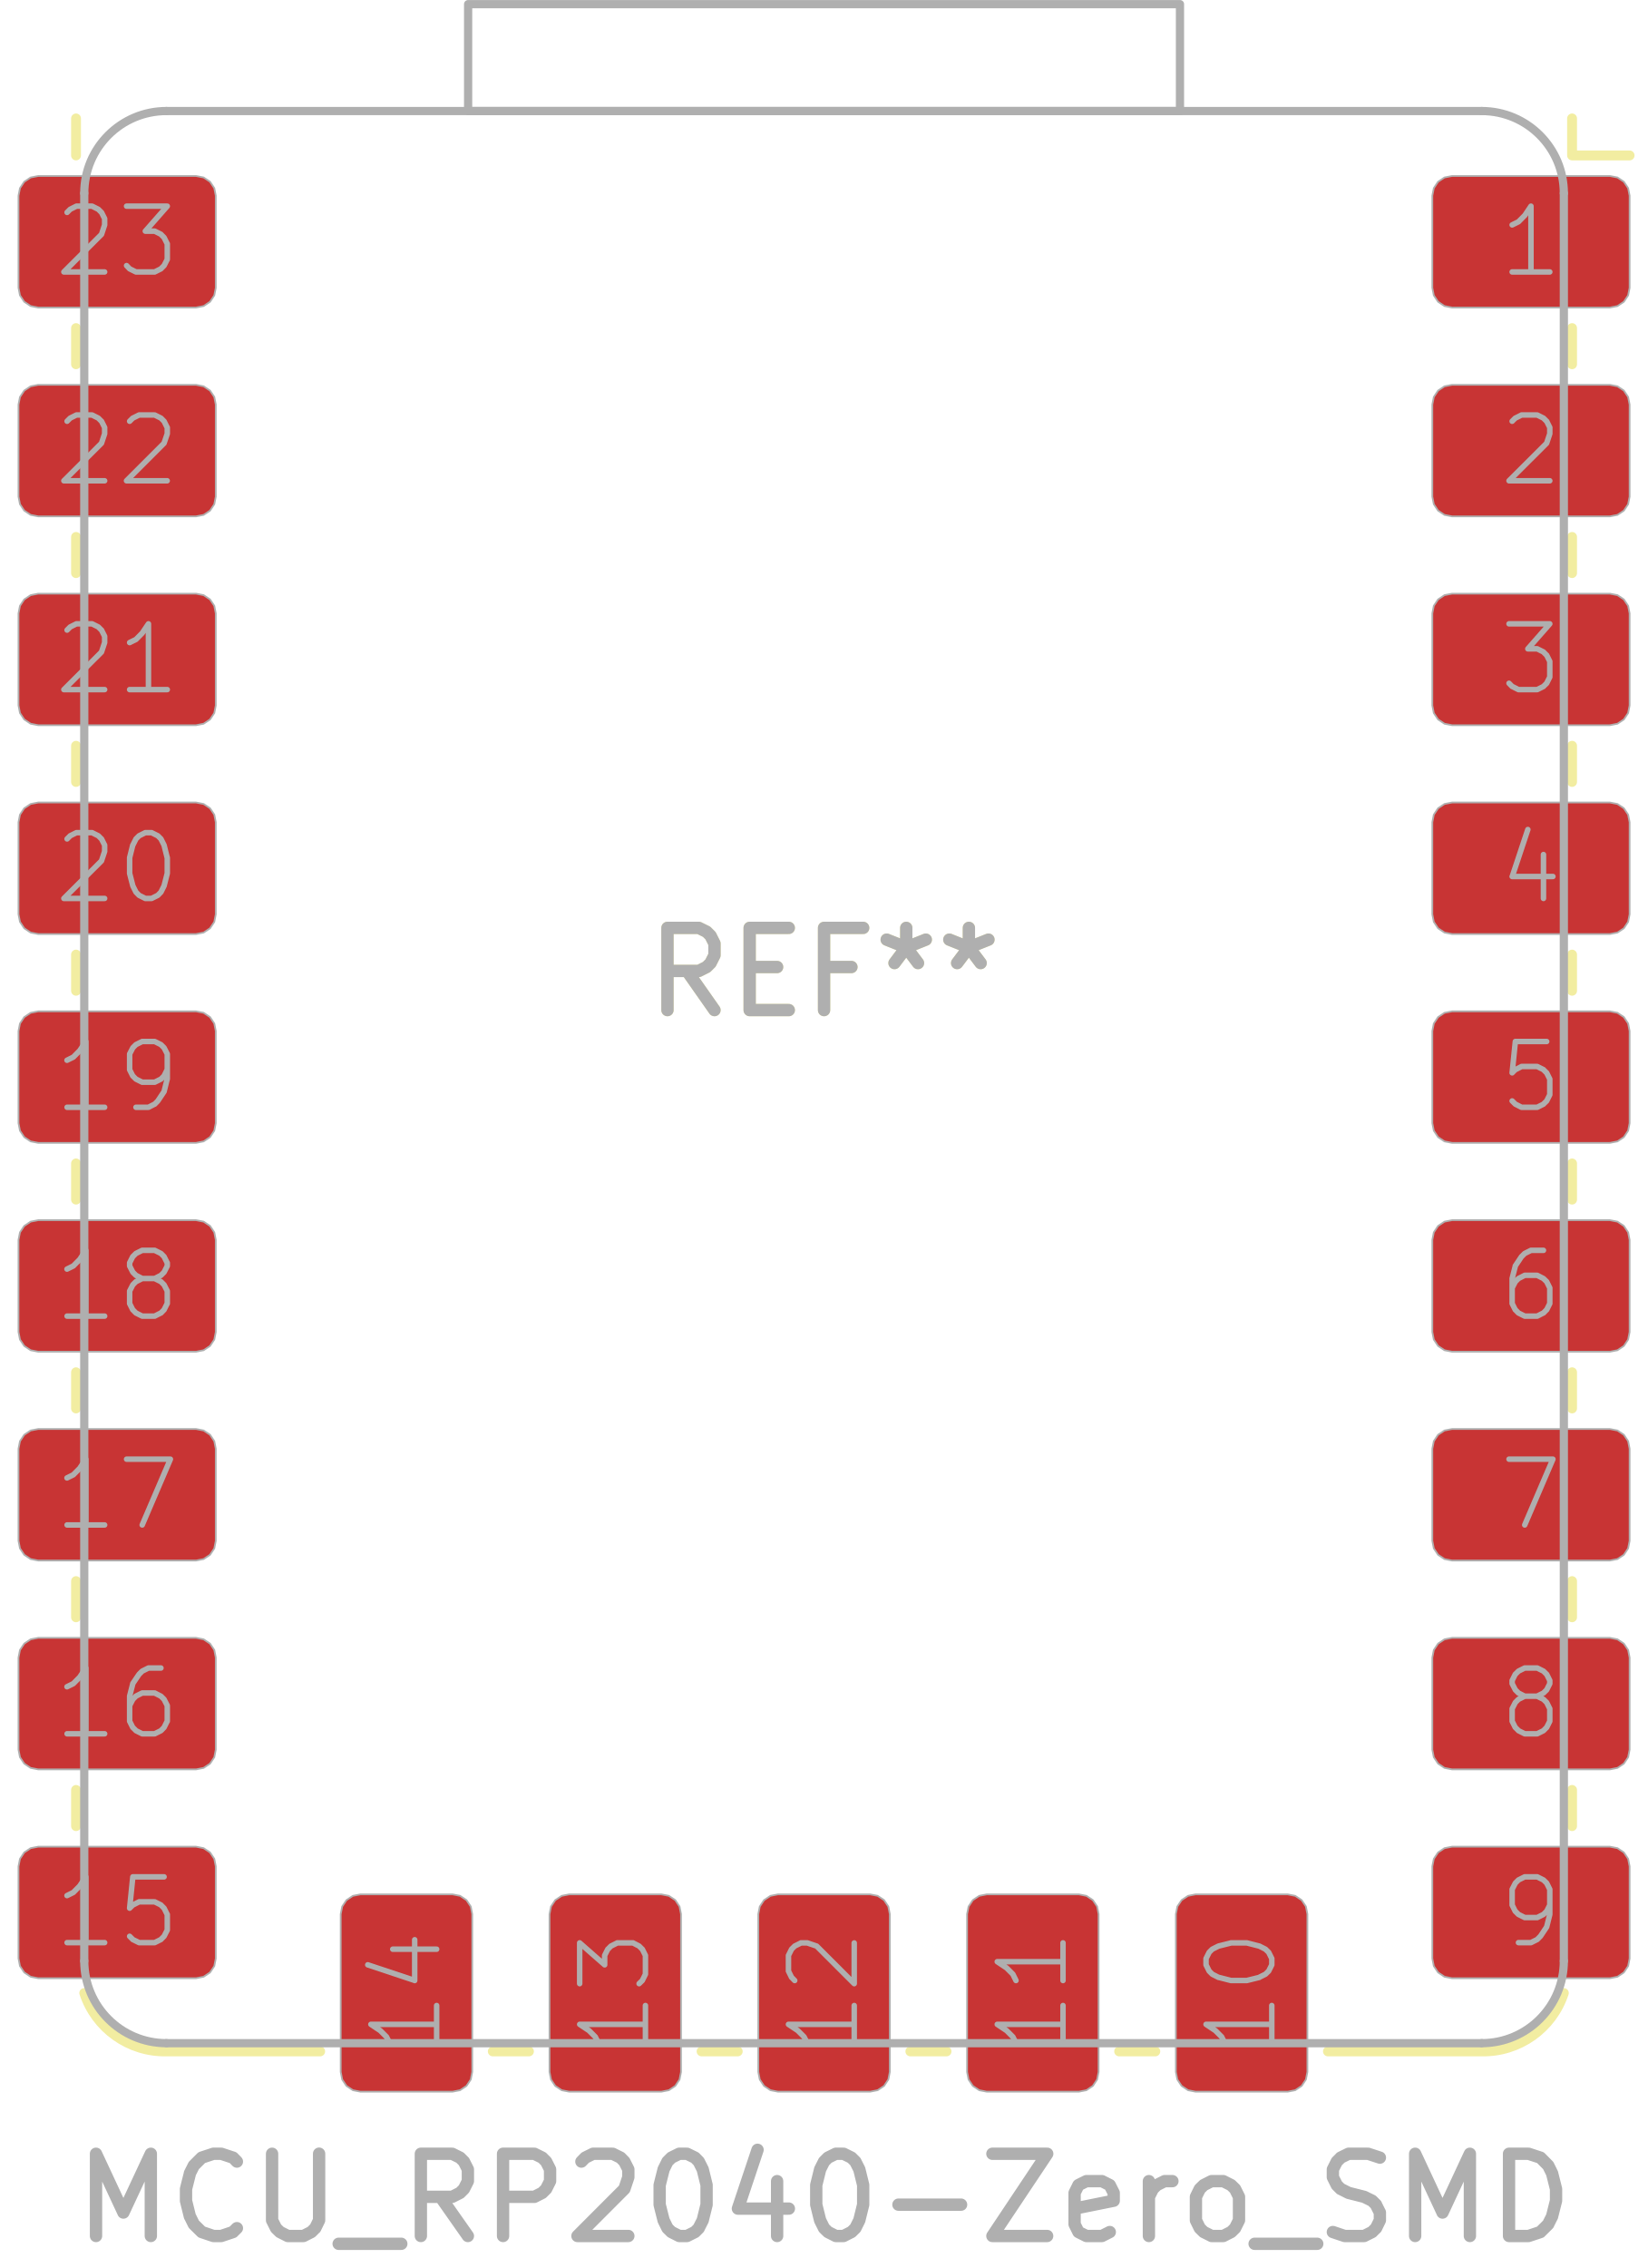
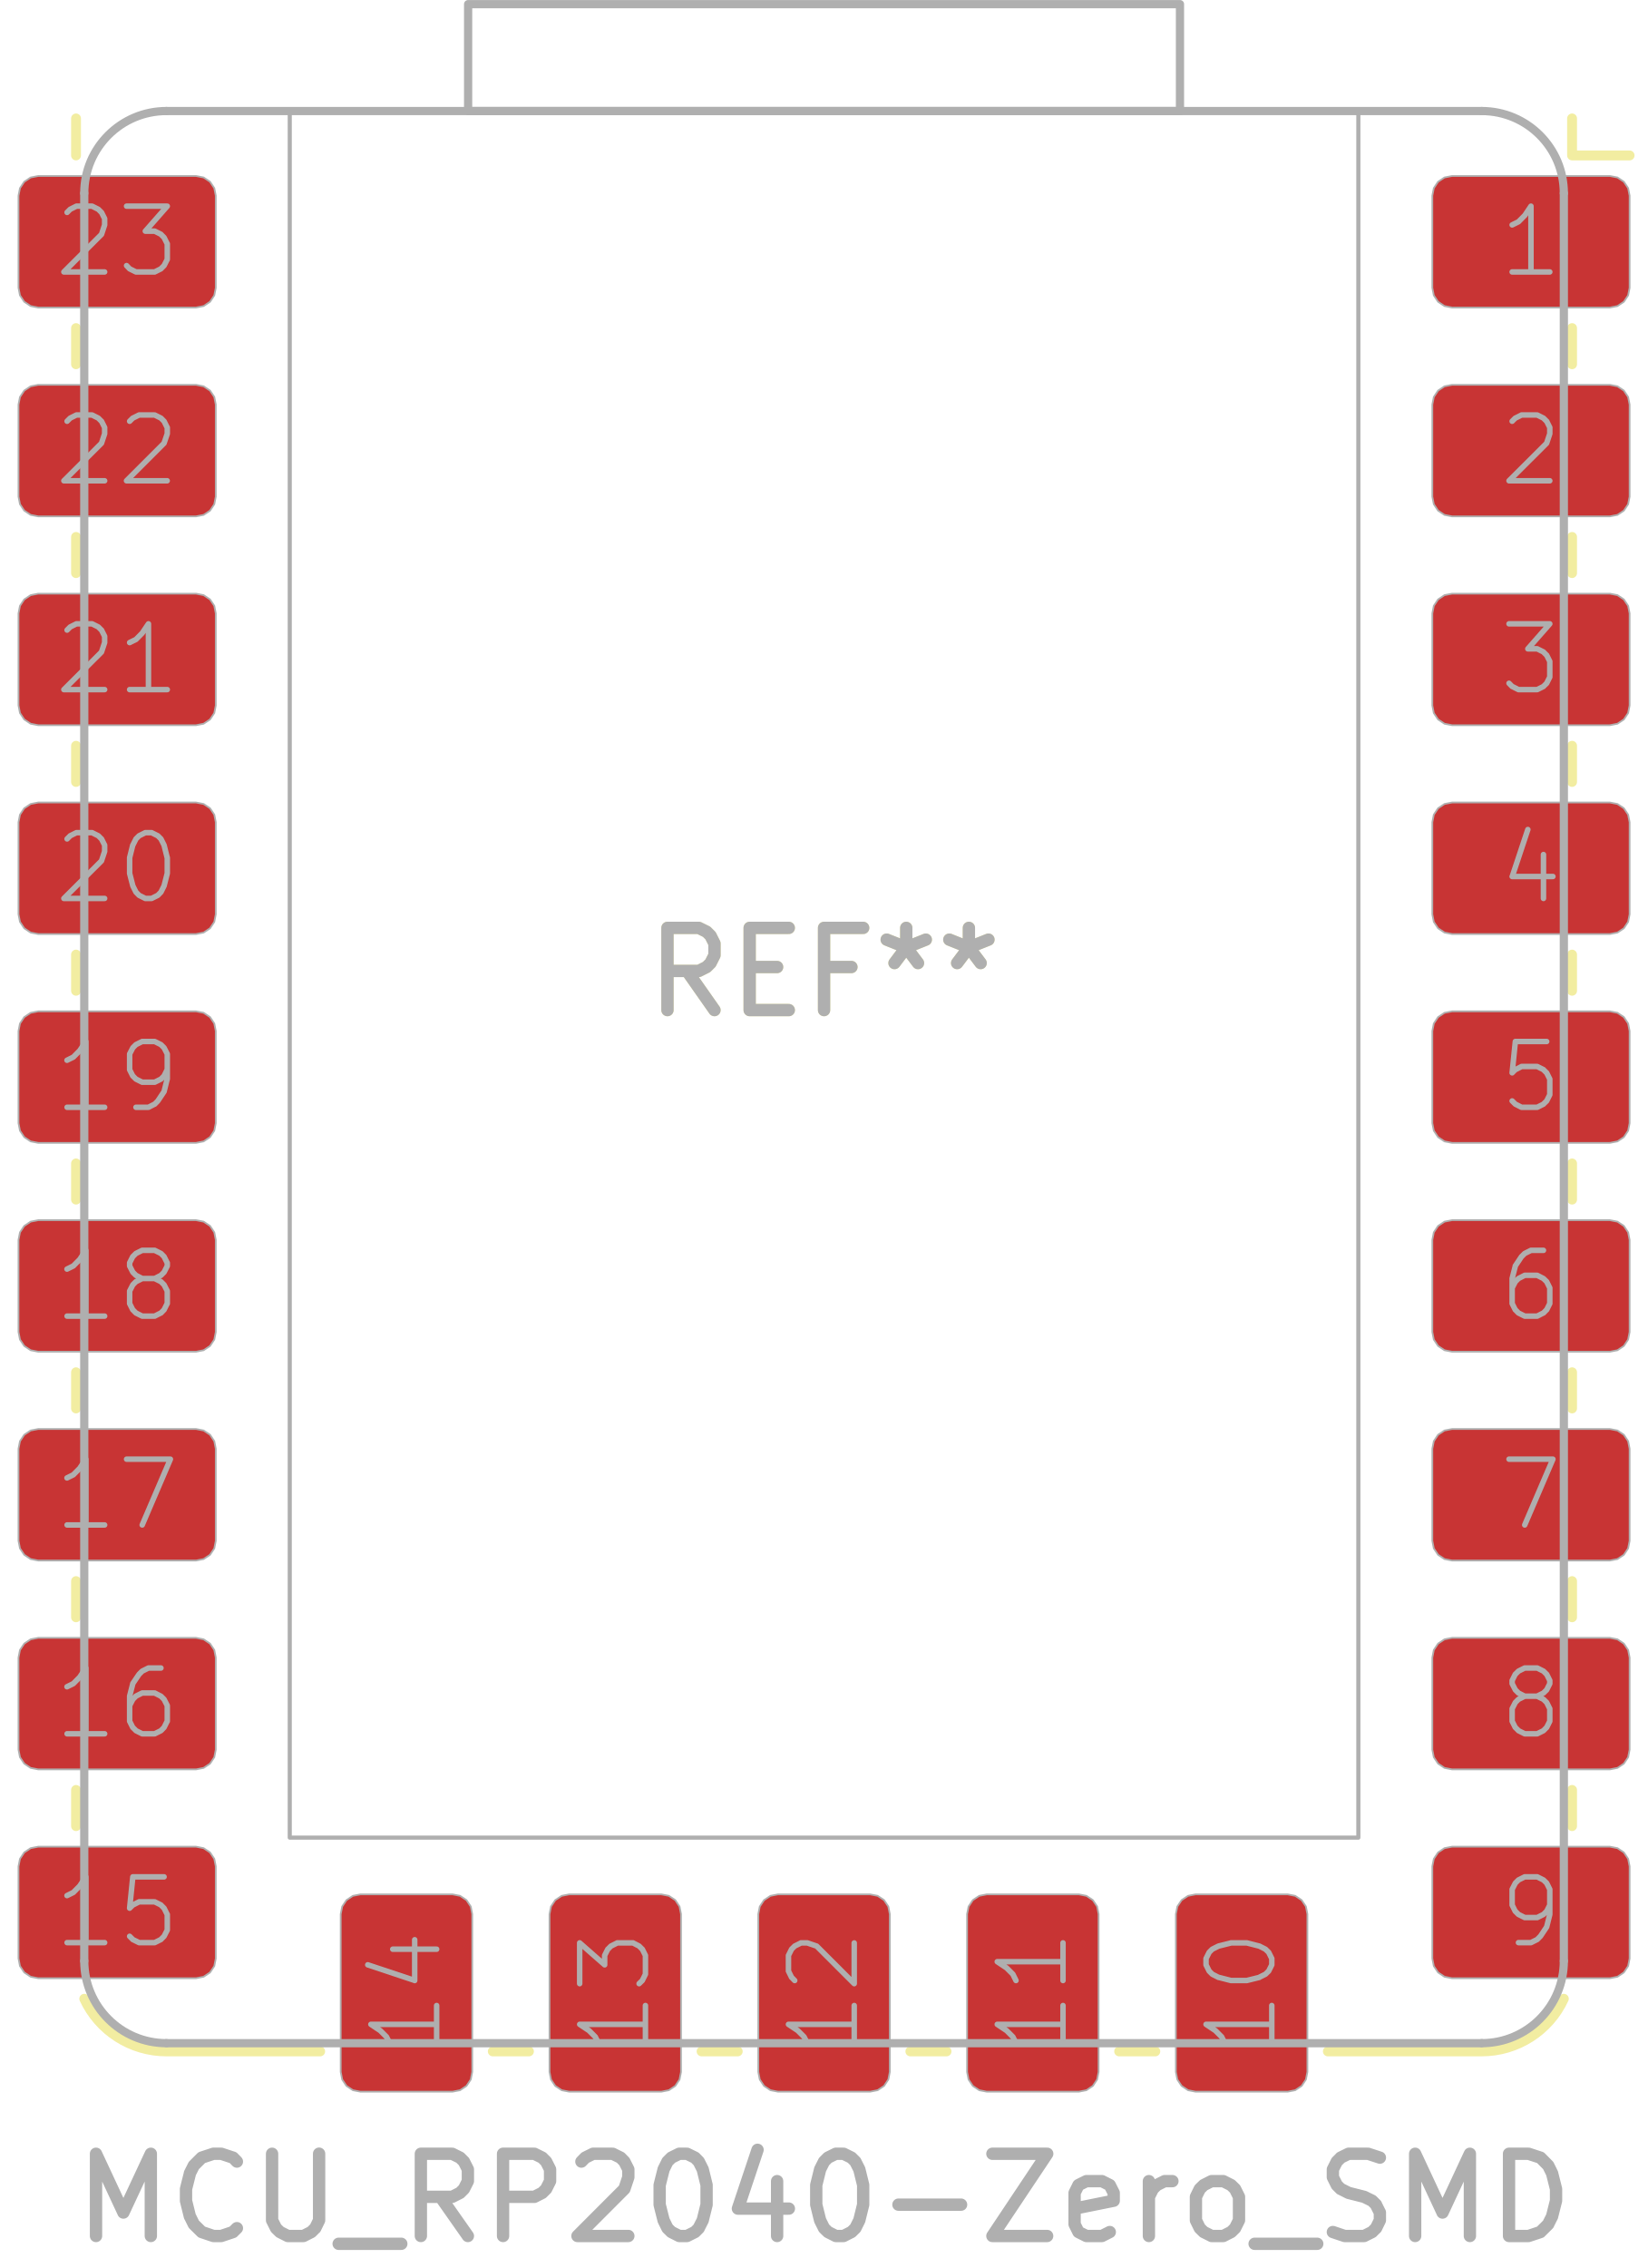
<svg xmlns="http://www.w3.org/2000/svg" width="75.744" height="104.256" viewBox="0 0 20.041 27.584">
  <g class="stroked-text" style="fill:none;stroke:#f2eda1;stroke-width:.15;stroke-opacity:1;stroke-linecap:round;stroke-linejoin:round">
    <path d="m8.692 12.285-.334-.476M8.12 12.285v-1M8.12 11.285h.381M8.501 11.285l.095.047M8.596 11.332l.048.048M8.644 11.38l.048.095M8.692 11.475v.143M8.692 11.618l-.048.095M8.644 11.713l-.048.048M8.596 11.761l-.095.048M8.501 11.809h-.38M9.12 11.761h.334M9.596 12.285H9.12M9.12 12.285v-1M9.12 11.285h.476M10.358 11.761h-.333M10.025 12.285v-1M10.025 11.285h.476M11.025 11.285v.238M10.787 11.428l.238.095M11.025 11.523l.238-.095M10.882 11.713l.143-.19M11.025 11.523l.143.19M11.787 11.285v.238M11.549 11.428l.238.095M11.787 11.523l.238-.095M11.644 11.713l.143-.19M11.787 11.523l.143.19" />
  </g>
  <g style="fill:none;stroke:#f2eda1;stroke-width:.12;stroke-opacity:1;stroke-linecap:round;stroke-linejoin:round">
-     <path d="M.925 1.89v-.45M.925 4.43v-.44M.925 6.97v-.44M.925 9.51v-.44M.925 12.05v-.44M.925 14.59v-.44M.925 16.69v.44M.925 19.67v-.44M.925 22.21v-.44M2.025 24.95h1.87M6.435 24.95h-.44M8.535 24.95h.44M11.515 24.95h-.44M14.055 24.95h-.44M18.025 24.95h-1.87M19.125 1.89v-.45M19.125 1.89h.7M19.125 4.43v-.44M19.125 6.97v-.44M19.125 9.51v-.44M19.125 12.05v-.44M19.125 14.59v-.44M19.125 16.69v.44M19.125 19.67v-.44M19.125 22.21v-.44M1.025 24.24a1.03 1.03 0 0 0 1 .71M18.025 24.95a1.03 1.03 0 0 0 1-.71" />
+     <path d="M.925 1.89v-.45M.925 4.43v-.44M.925 6.97v-.44M.925 9.51v-.44M.925 12.05v-.44M.925 14.59v-.44M.925 16.69v.44M.925 19.67v-.44M.925 22.21v-.44M2.025 24.95h1.87M5.995 24.95h.44M8.535 24.95h.44M11.515 24.95h-.44M14.055 24.95h-.44M16.154 24.95h1.87M19.125 1.89v-.45M19.125 1.89h.7M19.125 4.43v-.44M19.125 6.97v-.44M19.125 9.51v-.44M19.125 12.05v-.44M19.125 14.59v-.44M19.125 16.69v.44M19.125 19.67v-.44M19.125 22.21v-.44M1.025 24.31a1.1 1.1 0 0 0 1 .64M18.025 24.95a1.1 1.1 0 0 0 1-.64" />
    <path stroke="none" d="m19.825 3.5-.018.092-.052.078-.078.052-.092.018h-1.92l-.092-.018-.078-.052-.052-.078-.018-.092V2.38l.018-.092.052-.078.078-.052.092-.018h1.92l.092.018.078.052.052.078.018.092ZM17.425 4.92l.018-.092.052-.078.078-.052.092-.018h1.92l.092.018.078.052.052.078.018.092v1.12l-.018.092-.052.078-.078.052-.092.018h-1.92l-.092-.018-.078-.052-.052-.078-.018-.092ZM17.425 7.46l.018-.092.052-.078.078-.052.092-.018h1.92l.092.018.078.052.052.078.018.092v1.12l-.018.092-.052.078-.078.052-.092.018h-1.92l-.092-.018-.078-.052-.052-.078-.018-.092ZM17.425 10l.018-.092.052-.078.078-.052.092-.018h1.92l.092.018.078.052.052.078.018.092v1.12l-.018.092-.052.078-.078.052-.092.018h-1.92l-.092-.018-.078-.052-.052-.078-.018-.092ZM17.425 12.54l.018-.092.052-.078.078-.052.092-.018h1.92l.092.018.078.052.052.078.018.092v1.12l-.018.092-.052.078-.078.052-.092.018h-1.92l-.092-.018-.078-.052-.052-.078-.018-.092ZM17.425 15.08l.018-.092.052-.078.078-.052.092-.018h1.92l.092.018.078.052.052.078.018.092v1.12l-.018.092-.052.078-.078.052-.092.018h-1.92l-.092-.018-.078-.052-.052-.078-.018-.092ZM17.425 17.62l.018-.092.052-.078.078-.052.092-.018h1.92l.092.018.078.052.052.078.018.092v1.12l-.018.092-.052.078-.078.052-.092.018h-1.92l-.092-.018-.078-.052-.052-.078-.018-.092ZM17.425 20.16l.018-.092.052-.078.078-.052.092-.018h1.92l.092.018.078.052.052.078.018.092v1.12l-.018.092-.052.078-.078.052-.092.018h-1.92l-.092-.018-.078-.052-.052-.078-.018-.092ZM17.425 22.7l.018-.092.052-.078.078-.052.092-.018h1.92l.092.018.078.052.052.078.018.092v1.12l-.018.092-.052.078-.078.052-.092.018h-1.92l-.092-.018-.078-.052-.052-.078-.018-.092ZM14.545 25.44l-.092-.018-.078-.052-.052-.078-.018-.092v-1.92l.018-.092.052-.078.078-.052.092-.018h1.12l.092.018.078.052.052.078.018.092v1.92l-.018.092-.052.078-.078.052-.092.018ZM12.005 25.44l-.092-.018-.078-.052-.052-.078-.018-.092v-1.92l.018-.092.052-.078.078-.052.092-.018h1.12l.092.018.078.052.052.078.018.092v1.92l-.018.092-.052.078-.078.052-.092.018ZM9.465 25.44l-.092-.018-.078-.052-.052-.078-.018-.092v-1.92l.018-.092.052-.078.078-.052.092-.018h1.12l.092.018.078.052.052.078.018.092v1.92l-.018.092-.052.078-.078.052-.092.018ZM6.925 25.44l-.092-.018-.078-.052-.052-.078-.018-.092v-1.92l.018-.092.052-.078.078-.052.092-.018h1.12l.092.018.078.052.052.078.018.092v1.92l-.018.092-.052.078-.078.052-.092.018ZM4.385 25.44l-.092-.018-.078-.052-.052-.078-.018-.092v-1.92l.018-.092.052-.078.078-.052.092-.018h1.12l.092.018.078.052.052.078.018.092v1.92l-.018.092-.052.078-.078.052-.092.018ZM.225 22.7l.018-.092.052-.078.078-.052.092-.018h1.92l.092.018.078.052.052.078.018.092v1.12l-.018.092-.052.078-.078.052-.092.018H.465l-.092-.018-.078-.052-.052-.078-.018-.092ZM.225 20.16l.018-.092.052-.078.078-.052.092-.018h1.92l.092.018.078.052.052.078.018.092v1.12l-.018.092-.052.078-.078.052-.092.018H.465l-.092-.018-.078-.052-.052-.078-.018-.092ZM.225 17.62l.018-.092.052-.078.078-.052.092-.018h1.92l.092.018.078.052.052.078.018.092v1.12l-.018.092-.052.078-.078.052-.092.018H.465l-.092-.018-.078-.052-.052-.078-.018-.092ZM.225 15.08l.018-.092.052-.078.078-.052.092-.018h1.92l.092.018.078.052.052.078.018.092v1.12l-.018.092-.052.078-.078.052-.092.018H.465l-.092-.018-.078-.052-.052-.078-.018-.092ZM.225 12.54l.018-.092.052-.078.078-.052.092-.018h1.92l.092.018.078.052.052.078.018.092v1.12l-.018.092-.052.078-.078.052-.092.018H.465l-.092-.018-.078-.052-.052-.078-.018-.092ZM.225 10l.018-.092.052-.078.078-.052.092-.018h1.92l.092.018.078.052.052.078.018.092v1.12l-.018.092-.052.078-.078.052-.092.018H.465l-.092-.018-.078-.052-.052-.078-.018-.092ZM.225 7.46l.018-.092.052-.078.078-.052.092-.018h1.92l.092.018.078.052.052.078.018.092v1.12l-.018.092-.052.078-.078.052-.092.018H.465l-.092-.018-.078-.052-.052-.078-.018-.092ZM.225 4.92l.018-.092.052-.078.078-.052.092-.018h1.92l.092.018.078.052.052.078.018.092v1.12l-.018.092-.052.078-.078.052-.092.018H.465l-.092-.018-.078-.052-.052-.078-.018-.092ZM.225 2.38l.018-.092.052-.078.078-.052.092-.018h1.92l.092.018.078.052.052.078.018.092V3.5l-.018.092-.052.078-.078.052-.092.018H.465l-.092-.018-.078-.052-.052-.078L.225 3.5Z" style="fill:#b4a09a;fill-opacity:.9;stroke:none;fill-rule:evenodd" />
    <path stroke="none" d="m19.825 3.5-.018.092-.052.078-.078.052-.092.018h-1.92l-.092-.018-.078-.052-.052-.078-.018-.092V2.38l.018-.092.052-.078.078-.052.092-.018h1.92l.092.018.078.052.052.078.018.092ZM17.425 4.92l.018-.092.052-.078.078-.052.092-.018h1.92l.092.018.078.052.052.078.018.092v1.12l-.018.092-.052.078-.078.052-.092.018h-1.92l-.092-.018-.078-.052-.052-.078-.018-.092ZM17.425 7.46l.018-.092.052-.078.078-.052.092-.018h1.92l.092.018.078.052.052.078.018.092v1.12l-.018.092-.052.078-.078.052-.092.018h-1.92l-.092-.018-.078-.052-.052-.078-.018-.092ZM17.425 10l.018-.092.052-.078.078-.052.092-.018h1.92l.092.018.078.052.052.078.018.092v1.12l-.018.092-.052.078-.078.052-.092.018h-1.92l-.092-.018-.078-.052-.052-.078-.018-.092ZM17.425 12.54l.018-.092.052-.078.078-.052.092-.018h1.92l.092.018.078.052.052.078.018.092v1.12l-.018.092-.052.078-.078.052-.092.018h-1.92l-.092-.018-.078-.052-.052-.078-.018-.092ZM17.425 15.08l.018-.092.052-.078.078-.052.092-.018h1.92l.092.018.078.052.052.078.018.092v1.12l-.018.092-.052.078-.078.052-.092.018h-1.92l-.092-.018-.078-.052-.052-.078-.018-.092ZM17.425 17.62l.018-.092.052-.078.078-.052.092-.018h1.92l.092.018.078.052.052.078.018.092v1.12l-.018.092-.052.078-.078.052-.092.018h-1.92l-.092-.018-.078-.052-.052-.078-.018-.092ZM17.425 20.16l.018-.092.052-.078.078-.052.092-.018h1.92l.092.018.078.052.052.078.018.092v1.12l-.018.092-.052.078-.078.052-.092.018h-1.92l-.092-.018-.078-.052-.052-.078-.018-.092ZM17.425 22.7l.018-.092.052-.078.078-.052.092-.018h1.92l.092.018.078.052.052.078.018.092v1.12l-.018.092-.052.078-.078.052-.092.018h-1.92l-.092-.018-.078-.052-.052-.078-.018-.092ZM14.545 25.44l-.092-.018-.078-.052-.052-.078-.018-.092v-1.92l.018-.092.052-.078.078-.052.092-.018h1.12l.092.018.078.052.052.078.018.092v1.92l-.018.092-.052.078-.078.052-.092.018ZM12.005 25.44l-.092-.018-.078-.052-.052-.078-.018-.092v-1.92l.018-.092.052-.078.078-.052.092-.018h1.12l.092.018.078.052.052.078.018.092v1.92l-.018.092-.052.078-.078.052-.092.018ZM9.465 25.44l-.092-.018-.078-.052-.052-.078-.018-.092v-1.92l.018-.092.052-.078.078-.052.092-.018h1.12l.092.018.078.052.052.078.018.092v1.92l-.018.092-.052.078-.078.052-.092.018ZM6.925 25.44l-.092-.018-.078-.052-.052-.078-.018-.092v-1.92l.018-.092.052-.078.078-.052.092-.018h1.12l.092.018.078.052.052.078.018.092v1.92l-.018.092-.052.078-.078.052-.092.018ZM4.385 25.44l-.092-.018-.078-.052-.052-.078-.018-.092v-1.92l.018-.092.052-.078.078-.052.092-.018h1.12l.092.018.078.052.052.078.018.092v1.92l-.018.092-.052.078-.078.052-.092.018ZM.225 22.7l.018-.092.052-.078.078-.052.092-.018h1.92l.092.018.078.052.052.078.018.092v1.12l-.018.092-.052.078-.078.052-.092.018H.465l-.092-.018-.078-.052-.052-.078-.018-.092ZM.225 20.16l.018-.092.052-.078.078-.052.092-.018h1.92l.092.018.078.052.052.078.018.092v1.12l-.018.092-.052.078-.078.052-.092.018H.465l-.092-.018-.078-.052-.052-.078-.018-.092ZM.225 17.62l.018-.092.052-.078.078-.052.092-.018h1.92l.092.018.078.052.052.078.018.092v1.12l-.018.092-.052.078-.078.052-.092.018H.465l-.092-.018-.078-.052-.052-.078-.018-.092ZM.225 15.08l.018-.092.052-.078.078-.052.092-.018h1.92l.092.018.078.052.052.078.018.092v1.12l-.018.092-.052.078-.078.052-.092.018H.465l-.092-.018-.078-.052-.052-.078-.018-.092ZM.225 12.54l.018-.092.052-.078.078-.052.092-.018h1.92l.092.018.078.052.052.078.018.092v1.12l-.018.092-.052.078-.078.052-.092.018H.465l-.092-.018-.078-.052-.052-.078-.018-.092ZM.225 10l.018-.092.052-.078.078-.052.092-.018h1.92l.092.018.078.052.052.078.018.092v1.12l-.018.092-.052.078-.078.052-.092.018H.465l-.092-.018-.078-.052-.052-.078-.018-.092ZM.225 7.46l.018-.092.052-.078.078-.052.092-.018h1.92l.092.018.078.052.052.078.018.092v1.12l-.018.092-.052.078-.078.052-.092.018H.465l-.092-.018-.078-.052-.052-.078-.018-.092ZM.225 4.92l.018-.092.052-.078.078-.052.092-.018h1.92l.092.018.078.052.052.078.018.092v1.12l-.018.092-.052.078-.078.052-.092.018H.465l-.092-.018-.078-.052-.052-.078-.018-.092ZM.225 2.38l.018-.092.052-.078.078-.052.092-.018h1.92l.092.018.078.052.052.078.018.092V3.5l-.018.092-.052.078-.078.052-.092.018H.465l-.092-.018-.078-.052-.052-.078L.225 3.5Z" style="fill:#c83434;fill-opacity:1;stroke:none;fill-rule:evenodd" />
  </g>
  <g style="fill:none;stroke:#afafaf;stroke-width:.15;stroke-opacity:1;stroke-linecap:round;stroke-linejoin:round">
    <g class="stroked-text">
      <path d="M1.168 27.195v-1M1.168 26.195l.333.714M1.501 26.91l.334-.715M1.835 26.195v1M2.882 27.1l-.048.047M2.835 27.147l-.143.048M2.692 27.195h-.096M2.596 27.195l-.142-.048M2.454 27.147l-.096-.095M2.358 27.052l-.047-.095M2.31 26.957l-.047-.19M2.263 26.766v-.143M2.263 26.623l.048-.19M2.31 26.433l.048-.095M2.358 26.338l.096-.096M2.454 26.242l.142-.047M2.596 26.195h.096M2.692 26.195l.142.047M2.835 26.242l.047.048M3.31 26.195v.81M3.31 27.004l.048.096M3.358 27.1l.048.047M3.406 27.147l.095.048M3.501 27.195h.19M3.692 27.195l.095-.048M3.787 27.147l.047-.047M3.835 27.1l.047-.096M3.882 27.004v-.81M4.12 27.29h.762M5.692 27.195l-.334-.476M5.12 27.195v-1M5.12 26.195h.381M5.501 26.195l.095.047M5.596 26.242l.048.048M5.644 26.29l.048.095M5.692 26.385v.143M5.692 26.528l-.048.095M5.644 26.623l-.048.048M5.596 26.671l-.095.048M5.501 26.719h-.38M6.12 27.195v-1M6.12 26.195h.381M6.501 26.195l.095.047M6.596 26.242l.048.048M6.644 26.29l.048.095M6.692 26.385v.143M6.692 26.528l-.048.095M6.644 26.623l-.048.048M6.596 26.671l-.095.048M6.501 26.719h-.38M7.073 26.29l.047-.048M7.12 26.242l.095-.047M7.216 26.195h.238M7.454 26.195l.095.047M7.549 26.242l.047.048M7.596 26.29l.048.095M7.644 26.385v.095M7.644 26.48l-.048.143M7.596 26.623l-.571.572M7.025 27.195h.619M8.263 26.195h.095M8.358 26.195l.096.047M8.454 26.242l.047.048M8.501 26.29l.048.095M8.549 26.385l.047.19M8.596 26.576v.238M8.596 26.814l-.047.19M8.549 27.004 8.5 27.1M8.501 27.1l-.047.047M8.454 27.147l-.096.048M8.358 27.195h-.095M8.263 27.195l-.095-.048M8.168 27.147 8.12 27.1M8.12 27.1l-.047-.096M8.073 27.004l-.048-.19M8.025 26.814v-.238M8.025 26.576l.048-.19M8.073 26.385l.047-.095M8.12 26.29l.048-.048M8.168 26.242l.095-.047M9.454 26.528v.667M9.216 26.147l-.239.715M8.977 26.862h.62M10.168 26.195h.095M10.263 26.195l.095.047M10.358 26.242l.048.048M10.406 26.29l.048.095M10.454 26.385l.047.19M10.501 26.576v.238M10.501 26.814l-.047.19M10.454 27.004l-.048.096M10.406 27.1l-.048.047M10.358 27.147l-.095.048M10.263 27.195h-.095M10.168 27.195l-.095-.048M10.073 27.147l-.048-.047M10.025 27.1l-.048-.096M9.977 27.004l-.047-.19M9.93 26.814v-.238M9.93 26.576l.047-.19M9.977 26.385l.048-.095M10.025 26.29l.048-.048M10.073 26.242l.095-.047M10.93 26.814h.762M12.073 26.195h.666M12.74 26.195l-.667 1M12.073 27.195h.666M13.501 27.147l-.095.048M13.406 27.195h-.19M13.216 27.195l-.096-.048M13.12 27.147l-.047-.095M13.073 27.052v-.381M13.073 26.671l.047-.095M13.12 26.576l.096-.048M13.216 26.528h.19M13.406 26.528l.095.048M13.501 26.576l.048.095M13.549 26.671v.095M13.549 26.766l-.476.096M13.977 27.195v-.667M13.977 26.719l.048-.096M14.025 26.623l.048-.047M14.073 26.576l.095-.048M14.168 26.528h.095M14.74 27.195l-.096-.048M14.644 27.147l-.048-.047M14.596 27.1l-.047-.096M14.549 27.004v-.285M14.549 26.719l.047-.096M14.596 26.623l.048-.047M14.644 26.576l.095-.048M14.74 26.528h.142M14.882 26.528l.095.048M14.977 26.576l.048.047M15.025 26.623l.048.096M15.073 26.719v.285M15.073 27.004l-.048.096M15.025 27.1l-.048.047M14.977 27.147l-.095.048M14.882 27.195h-.143M15.263 27.29h.762M16.215 27.147l.143.048M16.358 27.195h.238M16.596 27.195l.096-.048M16.692 27.147l.047-.047M16.74 27.1l.047-.096M16.787 27.004v-.095M16.787 26.91l-.048-.096M16.74 26.814l-.048-.048M16.692 26.766l-.096-.047M16.596 26.719l-.19-.048M16.406 26.671l-.095-.048M16.31 26.623l-.047-.047M16.263 26.576l-.048-.096M16.215 26.48v-.095M16.215 26.385l.048-.095M16.263 26.29l.048-.048M16.31 26.242l.096-.047M16.406 26.195h.238M16.644 26.195l.143.047M17.216 27.195v-1M17.216 26.195l.333.714M17.549 26.91l.333-.715M17.882 26.195v1M18.358 27.195v-1M18.358 26.195h.238M18.596 26.195l.143.047M18.74 26.242l.095.096M18.835 26.338l.047.095M18.882 26.433l.048.19M18.93 26.623v.143M18.93 26.766l-.048.19M18.882 26.957l-.048.095M18.835 27.052l-.096.095M18.74 27.147l-.144.048M18.596 27.195h-.238" />
    </g>
    <g class="stroked-text">
      <path d="m8.692 12.285-.334-.476M8.12 12.285v-1M8.12 11.285h.381M8.501 11.285l.095.047M8.596 11.332l.048.048M8.644 11.38l.048.095M8.692 11.475v.143M8.692 11.618l-.048.095M8.644 11.713l-.048.048M8.596 11.761l-.095.048M8.501 11.809h-.38M9.12 11.761h.334M9.596 12.285H9.12M9.12 12.285v-1M9.12 11.285h.476M10.358 11.761h-.333M10.025 12.285v-1M10.025 11.285h.476M11.025 11.285v.238M10.787 11.428l.238.095M11.025 11.523l.238-.095M10.882 11.713l.143-.19M11.025 11.523l.143.19M11.787 11.285v.238M11.549 11.428l.238.095M11.787 11.523l.238-.095M11.644 11.713l.143-.19M11.787 11.523l.143.19" />
    </g>
  </g>
  <g style="fill:none;stroke:#afafaf;stroke-width:.1;stroke-opacity:1;stroke-linecap:round;stroke-linejoin:round">
    <path d="M1.025 23.85V2.35M2.025 1.35h16M18.025 24.85h-16M19.025 2.35v21.5" />
+     <path d="M3.525 1.35h13v21h-13Z" style="stroke:#afafaf;stroke-width:.05;stroke-opacity:1;stroke-linecap:round;stroke-linejoin:round;fill:none" />
    <path d="M5.695.05h8.66v1.3h-8.66Z" style="stroke:#afafaf;stroke-width:.1;stroke-opacity:1;stroke-linecap:round;stroke-linejoin:round;fill:none" />
+   </g>
+   <g style="fill:none;stroke:#afafaf;stroke-width:.1;stroke-opacity:1;stroke-linecap:round;stroke-linejoin:round">
    <path d="M2.025 1.35a1 1 0 0 0-1 1M1.025 23.85a1 1 0 0 0 1 1M19.025 2.35a1 1 0 0 0-1-1M18.025 24.85a1 1 0 0 0 1-1" />
  </g>
  <g style="fill:none;stroke:#afafaf;stroke-width:.067;stroke-opacity:1;stroke-linecap:round;stroke-linejoin:round">
    <g class="stroked-text">
      <path d="M18.854 3.307h-.458M18.625 3.307v-.8M18.625 2.507l-.076.114M18.549 2.62l-.076.077M18.473 2.697l-.077.038" />
    </g>
    <path d="m19.825 3.5-.018.092-.052.078-.078.052-.092.018h-1.92l-.092-.018-.078-.052-.052-.078-.018-.092V2.38l.018-.092.052-.078.078-.052.092-.018h1.92l.092.018.078.052.052.078.018.092Z" style="stroke:#afafaf;stroke-width:.021;stroke-opacity:1;stroke-linecap:round;stroke-linejoin:round;fill:none" />
  </g>
  <g style="fill:none;stroke:#afafaf;stroke-width:.067;stroke-opacity:1;stroke-linecap:round;stroke-linejoin:round">
    <g class="stroked-text">
      <path d="m18.396 5.123.038-.038M18.435 5.085l.076-.038M18.51 5.047h.191M18.701 5.047l.076.038M18.777 5.085l.038.038M18.816 5.123l.038.076M18.854 5.199v.076M18.854 5.275l-.038.114M18.816 5.39l-.458.457M18.358 5.847h.496" />
    </g>
    <path d="m17.425 4.92.018-.092.052-.078.078-.052.092-.018h1.92l.092.018.078.052.052.078.018.092v1.12l-.018.092-.052.078-.078.052-.092.018h-1.92l-.092-.018-.078-.052-.052-.078-.018-.092Z" style="stroke:#afafaf;stroke-width:.021;stroke-opacity:1;stroke-linecap:round;stroke-linejoin:round;fill:none" />
  </g>
  <g style="fill:none;stroke:#afafaf;stroke-width:.067;stroke-opacity:1;stroke-linecap:round;stroke-linejoin:round">
    <g class="stroked-text">
      <path d="M18.358 7.587h.496M18.854 7.587l-.267.304M18.587 7.891h.114M18.701 7.891l.076.038M18.777 7.93l.038.038M18.816 7.968l.038.076M18.854 8.044v.19M18.854 8.234l-.038.076M18.816 8.31l-.039.038M18.777 8.349l-.076.038M18.701 8.387h-.228M18.473 8.387l-.077-.039M18.396 8.349l-.038-.039" />
    </g>
    <path d="m17.425 7.46.018-.092.052-.078.078-.052.092-.018h1.92l.092.018.078.052.052.078.018.092v1.12l-.018.092-.052.078-.078.052-.092.018h-1.92l-.092-.018-.078-.052-.052-.078-.018-.092Z" style="stroke:#afafaf;stroke-width:.021;stroke-opacity:1;stroke-linecap:round;stroke-linejoin:round;fill:none" />
  </g>
  <g style="fill:none;stroke:#afafaf;stroke-width:.067;stroke-opacity:1;stroke-linecap:round;stroke-linejoin:round">
    <g class="stroked-text">
      <path d="M18.777 10.393v.534M18.587 10.089l-.19.571M18.396 10.66h.496" />
    </g>
    <path d="m17.425 10 .018-.092.052-.078.078-.052.092-.018h1.92l.092.018.078.052.052.078.018.092v1.12l-.018.092-.052.078-.078.052-.092.018h-1.92l-.092-.018-.078-.052-.052-.078-.018-.092Z" style="stroke:#afafaf;stroke-width:.021;stroke-opacity:1;stroke-linecap:round;stroke-linejoin:round;fill:none" />
  </g>
  <g style="fill:none;stroke:#afafaf;stroke-width:.067;stroke-opacity:1;stroke-linecap:round;stroke-linejoin:round">
    <g class="stroked-text">
      <path d="M18.816 12.667h-.381M18.435 12.667l-.039.38M18.396 13.048l.038-.039M18.435 13.01l.076-.039M18.51 12.971h.191M18.701 12.971l.076.038M18.777 13.01l.038.038M18.816 13.048l.038.076M18.854 13.124v.19M18.854 13.314l-.038.076M18.816 13.39l-.039.038M18.777 13.429l-.076.038M18.701 13.467h-.19M18.51 13.467l-.076-.039M18.435 13.429l-.039-.039" />
    </g>
    <path d="m17.425 12.54.018-.092.052-.078.078-.052.092-.018h1.92l.092.018.078.052.052.078.018.092v1.12l-.018.092-.052.078-.078.052-.092.018h-1.92l-.092-.018-.078-.052-.052-.078-.018-.092Z" style="stroke:#afafaf;stroke-width:.021;stroke-opacity:1;stroke-linecap:round;stroke-linejoin:round;fill:none" />
  </g>
  <g style="fill:none;stroke:#afafaf;stroke-width:.067;stroke-opacity:1;stroke-linecap:round;stroke-linejoin:round">
    <g class="stroked-text">
      <path d="M18.777 15.207h-.152M18.625 15.207l-.076.038M18.549 15.245l-.038.038M18.51 15.283l-.076.114M18.435 15.397l-.039.152M18.396 15.55v.304M18.396 15.854l.038.076M18.435 15.93l.038.039M18.473 15.969l.076.038M18.549 16.007h.152M18.701 16.007l.076-.039M18.777 15.969l.038-.039M18.816 15.93l.038-.076M18.854 15.854v-.19M18.854 15.664l-.038-.076M18.816 15.588l-.039-.038M18.777 15.55l-.076-.039M18.701 15.511h-.152M18.549 15.511l-.076.039M18.473 15.55l-.038.038M18.435 15.588l-.039.076" />
    </g>
    <path d="m17.425 15.08.018-.092.052-.078.078-.052.092-.018h1.92l.092.018.078.052.052.078.018.092v1.12l-.018.092-.052.078-.078.052-.092.018h-1.92l-.092-.018-.078-.052-.052-.078-.018-.092Z" style="stroke:#afafaf;stroke-width:.021;stroke-opacity:1;stroke-linecap:round;stroke-linejoin:round;fill:none" />
  </g>
  <g style="fill:none;stroke:#afafaf;stroke-width:.067;stroke-opacity:1;stroke-linecap:round;stroke-linejoin:round">
    <g class="stroked-text">
      <path d="M18.358 17.747h.534M18.892 17.747l-.343.8" />
    </g>
    <path d="m17.425 17.62.018-.092.052-.078.078-.052.092-.018h1.92l.092.018.078.052.052.078.018.092v1.12l-.018.092-.052.078-.078.052-.092.018h-1.92l-.092-.018-.078-.052-.052-.078-.018-.092Z" style="stroke:#afafaf;stroke-width:.021;stroke-opacity:1;stroke-linecap:round;stroke-linejoin:round;fill:none" />
  </g>
  <g style="fill:none;stroke:#afafaf;stroke-width:.067;stroke-opacity:1;stroke-linecap:round;stroke-linejoin:round">
    <g class="stroked-text">
      <path d="m18.549 20.63-.076-.039M18.473 20.591l-.038-.038M18.435 20.553l-.039-.076M18.396 20.477v-.038M18.396 20.439l.038-.076M18.435 20.363l.038-.038M18.473 20.325l.076-.038M18.549 20.287h.152M18.701 20.287l.076.038M18.777 20.325l.038.038M18.816 20.363l.038.076M18.854 20.439v.038M18.854 20.477l-.038.076M18.816 20.553l-.039.038M18.777 20.591l-.076.038M18.701 20.63h-.152M18.549 20.63l-.076.038M18.473 20.668l-.038.038M18.435 20.706l-.039.076M18.396 20.782v.152M18.396 20.934l.038.076M18.435 21.01l.038.038M18.473 21.049l.076.038M18.549 21.087h.152M18.701 21.087l.076-.038M18.777 21.049l.038-.039M18.816 21.01l.038-.076M18.854 20.934v-.152M18.854 20.782l-.038-.076M18.816 20.706l-.039-.038M18.777 20.668l-.076-.038" />
    </g>
    <path d="m17.425 20.16.018-.092.052-.078.078-.052.092-.018h1.92l.092.018.078.052.052.078.018.092v1.12l-.018.092-.052.078-.078.052-.092.018h-1.92l-.092-.018-.078-.052-.052-.078-.018-.092Z" style="stroke:#afafaf;stroke-width:.021;stroke-opacity:1;stroke-linecap:round;stroke-linejoin:round;fill:none" />
  </g>
  <g style="fill:none;stroke:#afafaf;stroke-width:.067;stroke-opacity:1;stroke-linecap:round;stroke-linejoin:round">
    <g class="stroked-text">
      <path d="M18.473 23.627h.152M18.625 23.627l.076-.038M18.701 23.589l.038-.039M18.74 23.55l.076-.114M18.816 23.436l.038-.152M18.854 23.284v-.305M18.854 22.979l-.038-.076M18.816 22.903l-.039-.038M18.777 22.865l-.076-.038M18.701 22.827h-.152M18.549 22.827l-.076.038M18.473 22.865l-.038.038M18.435 22.903l-.039.076M18.396 22.979v.19M18.396 23.17l.038.076M18.435 23.246l.038.038M18.473 23.284l.076.038M18.549 23.322h.152M18.701 23.322l.076-.038M18.777 23.284l.038-.038M18.816 23.246l.038-.076" />
    </g>
    <path d="m17.425 22.7.018-.092.052-.078.078-.052.092-.018h1.92l.092.018.078.052.052.078.018.092v1.12l-.018.092-.052.078-.078.052-.092.018h-1.92l-.092-.018-.078-.052-.052-.078-.018-.092Z" style="stroke:#afafaf;stroke-width:.021;stroke-opacity:1;stroke-linecap:round;stroke-linejoin:round;fill:none" />
  </g>
  <g style="fill:none;stroke:#afafaf;stroke-width:.067;stroke-opacity:1;stroke-linecap:round;stroke-linejoin:round">
    <g class="stroked-text">
      <path d="M15.472 24.392v.457M15.472 24.621h-.8M14.672 24.621l.114.076M14.786 24.697l.076.076M14.862 24.773l.038.076M14.672 23.897v-.076M14.672 23.821l.038-.076M14.71 23.745l.038-.038M14.748 23.707l.076-.038M14.824 23.669l.152-.038M14.976 23.63h.19M15.167 23.63l.152.039M15.32 23.669l.075.038M15.395 23.707l.039.038M15.434 23.745l.038.076M15.472 23.821v.076M15.472 23.897l-.038.076M15.434 23.973l-.039.038M15.395 24.011l-.076.038M15.32 24.05l-.153.038M15.167 24.088h-.19M14.976 24.088l-.152-.039M14.824 24.05l-.076-.039M14.748 24.011l-.038-.038M14.71 23.973l-.038-.076" />
    </g>
    <path d="m14.545 25.44-.092-.018-.078-.052-.052-.078-.018-.092v-1.92l.018-.092.052-.078.078-.052.092-.018h1.12l.092.018.078.052.052.078.018.092v1.92l-.018.092-.052.078-.078.052-.092.018Z" style="stroke:#afafaf;stroke-width:.021;stroke-opacity:1;stroke-linecap:round;stroke-linejoin:round;fill:none" />
  </g>
  <g style="fill:none;stroke:#afafaf;stroke-width:.067;stroke-opacity:1;stroke-linecap:round;stroke-linejoin:round">
    <g class="stroked-text">
      <path d="M12.932 24.392v.457M12.932 24.621h-.8M12.132 24.621l.114.076M12.246 24.697l.076.076M12.322 24.773l.038.076M12.932 23.63v.458M12.932 23.859h-.8M12.132 23.859l.114.076M12.246 23.935l.076.076M12.322 24.011l.038.077" />
    </g>
    <path d="m12.005 25.44-.092-.018-.078-.052-.052-.078-.018-.092v-1.92l.018-.092.052-.078.078-.052.092-.018h1.12l.092.018.078.052.052.078.018.092v1.92l-.018.092-.052.078-.078.052-.092.018Z" style="stroke:#afafaf;stroke-width:.021;stroke-opacity:1;stroke-linecap:round;stroke-linejoin:round;fill:none" />
  </g>
  <g style="fill:none;stroke:#afafaf;stroke-width:.067;stroke-opacity:1;stroke-linecap:round;stroke-linejoin:round">
    <g class="stroked-text">
      <path d="M10.392 24.392v.457M10.392 24.621h-.8M9.592 24.621l.114.076M9.706 24.697l.076.076M9.782 24.773l.038.076M9.668 24.088l-.038-.039M9.63 24.05l-.038-.077M9.592 23.973v-.19M9.592 23.783l.038-.076M9.63 23.707l.038-.038M9.668 23.669l.076-.038M9.744 23.63h.076M9.82 23.63l.114.039M9.935 23.669l.457.457M10.392 24.126v-.495" />
    </g>
    <path d="m9.465 25.44-.092-.018-.078-.052-.052-.078-.018-.092v-1.92l.018-.092.052-.078.078-.052.092-.018h1.12l.092.018.078.052.052.078.018.092v1.92l-.018.092-.052.078-.078.052-.092.018Z" style="stroke:#afafaf;stroke-width:.021;stroke-opacity:1;stroke-linecap:round;stroke-linejoin:round;fill:none" />
  </g>
  <g style="fill:none;stroke:#afafaf;stroke-width:.067;stroke-opacity:1;stroke-linecap:round;stroke-linejoin:round">
    <g class="stroked-text">
      <path d="M7.852 24.392v.457M7.852 24.621h-.8M7.052 24.621l.114.076M7.166 24.697l.076.076M7.242 24.773l.038.076M7.052 24.126v-.495M7.052 23.63l.304.267M7.356 23.897v-.114M7.356 23.783l.038-.076M7.395 23.707l.038-.038M7.433 23.669l.076-.038M7.509 23.63h.19M7.7 23.63l.075.039M7.775 23.669l.038.038M7.814 23.707l.038.076M7.852 23.783v.228M7.852 24.011l-.038.077M7.814 24.088l-.039.038" />
    </g>
    <path d="m6.925 25.44-.092-.018-.078-.052-.052-.078-.018-.092v-1.92l.018-.092.052-.078.078-.052.092-.018h1.12l.092.018.078.052.052.078.018.092v1.92l-.018.092-.052.078-.078.052-.092.018Z" style="stroke:#afafaf;stroke-width:.021;stroke-opacity:1;stroke-linecap:round;stroke-linejoin:round;fill:none" />
  </g>
  <g style="fill:none;stroke:#afafaf;stroke-width:.067;stroke-opacity:1;stroke-linecap:round;stroke-linejoin:round">
    <g class="stroked-text">
      <path d="M5.312 24.392v.457M5.312 24.621h-.8M4.512 24.621l.114.076M4.626 24.697l.076.076M4.702 24.773l.038.076M4.778 23.707h.534M4.474 23.897l.571.19M5.045 24.088v-.496" />
    </g>
    <path d="m4.385 25.44-.092-.018-.078-.052-.052-.078-.018-.092v-1.92l.018-.092.052-.078.078-.052.092-.018h1.12l.092.018.078.052.052.078.018.092v1.92l-.018.092-.052.078-.078.052-.092.018Z" style="stroke:#afafaf;stroke-width:.021;stroke-opacity:1;stroke-linecap:round;stroke-linejoin:round;fill:none" />
  </g>
  <g style="fill:none;stroke:#afafaf;stroke-width:.067;stroke-opacity:1;stroke-linecap:round;stroke-linejoin:round">
    <g class="stroked-text">
      <path d="M1.273 23.627H.816M1.044 23.627v-.8M1.044 22.827l-.076.114M.968 22.94l-.076.077M.892 23.017l-.077.038M1.996 22.827h-.38M1.616 22.827l-.039.38M1.577 23.208l.038-.038M1.616 23.17l.076-.039M1.692 23.131h.19M1.882 23.131l.076.038M1.958 23.17l.038.038M1.996 23.208l.038.076M2.035 23.284v.19M2.035 23.474l-.039.076M1.996 23.55l-.038.038M1.958 23.589l-.076.038M1.882 23.627h-.19M1.692 23.627l-.077-.038M1.616 23.589l-.039-.039" />
    </g>
    <path d="m.225 22.7.018-.092.052-.078.078-.052.092-.018h1.92l.092.018.078.052.052.078.018.092v1.12l-.018.092-.052.078-.078.052-.092.018H.465l-.092-.018-.078-.052-.052-.078-.018-.092Z" style="stroke:#afafaf;stroke-width:.021;stroke-opacity:1;stroke-linecap:round;stroke-linejoin:round;fill:none" />
  </g>
  <g style="fill:none;stroke:#afafaf;stroke-width:.067;stroke-opacity:1;stroke-linecap:round;stroke-linejoin:round">
    <g class="stroked-text">
      <path d="M1.273 21.087H.816M1.044 21.087v-.8M1.044 20.287l-.076.114M.968 20.4l-.076.077M.892 20.477l-.077.038M1.958 20.287h-.152M1.806 20.287l-.076.038M1.73 20.325l-.038.038M1.692 20.363l-.077.114M1.616 20.477l-.039.152M1.577 20.63v.304M1.577 20.934l.038.076M1.616 21.01l.038.038M1.654 21.049l.076.038M1.73 21.087h.152M1.882 21.087l.076-.038M1.958 21.049l.038-.039M1.996 21.01l.038-.076M2.035 20.934v-.19M2.035 20.744l-.039-.076M1.996 20.668l-.038-.038M1.958 20.63l-.076-.039M1.882 20.591H1.73M1.73 20.591l-.076.038M1.654 20.63l-.038.038M1.616 20.668l-.039.076" />
    </g>
    <path d="m.225 20.16.018-.092.052-.078.078-.052.092-.018h1.92l.092.018.078.052.052.078.018.092v1.12l-.018.092-.052.078-.078.052-.092.018H.465l-.092-.018-.078-.052-.052-.078-.018-.092Z" style="stroke:#afafaf;stroke-width:.021;stroke-opacity:1;stroke-linecap:round;stroke-linejoin:round;fill:none" />
  </g>
  <g style="fill:none;stroke:#afafaf;stroke-width:.067;stroke-opacity:1;stroke-linecap:round;stroke-linejoin:round">
    <g class="stroked-text">
      <path d="M1.273 18.547H.816M1.044 18.547v-.8M1.044 17.747l-.076.114M.968 17.86l-.076.077M.892 17.937l-.077.038M1.54 17.747h.533M2.073 17.747l-.343.8" />
    </g>
    <path d="m.225 17.62.018-.092.052-.078.078-.052.092-.018h1.92l.092.018.078.052.052.078.018.092v1.12l-.018.092-.052.078-.078.052-.092.018H.465l-.092-.018-.078-.052-.052-.078-.018-.092Z" style="stroke:#afafaf;stroke-width:.021;stroke-opacity:1;stroke-linecap:round;stroke-linejoin:round;fill:none" />
  </g>
  <g style="fill:none;stroke:#afafaf;stroke-width:.067;stroke-opacity:1;stroke-linecap:round;stroke-linejoin:round">
    <g class="stroked-text">
      <path d="M1.273 16.007H.816M1.044 16.007v-.8M1.044 15.207l-.076.114M.968 15.32l-.076.077M.892 15.397l-.077.038M1.73 15.55l-.076-.039M1.654 15.511l-.038-.038M1.616 15.473l-.039-.076M1.577 15.397v-.038M1.577 15.359l.038-.076M1.616 15.283l.038-.038M1.654 15.245l.076-.038M1.73 15.207h.152M1.882 15.207l.076.038M1.958 15.245l.038.038M1.996 15.283l.038.076M2.035 15.359v.038M2.035 15.397l-.039.076M1.996 15.473l-.038.038M1.958 15.511l-.076.039M1.882 15.55H1.73M1.73 15.55l-.076.038M1.654 15.588l-.038.038M1.616 15.626l-.039.076M1.577 15.702v.152M1.577 15.854l.038.076M1.616 15.93l.038.039M1.654 15.969l.076.038M1.73 16.007h.152M1.882 16.007l.076-.039M1.958 15.969l.038-.039M1.996 15.93l.038-.076M2.035 15.854v-.152M2.035 15.702l-.039-.076M1.996 15.626l-.038-.038M1.958 15.588l-.076-.038" />
    </g>
    <path d="m.225 15.08.018-.092.052-.078.078-.052.092-.018h1.92l.092.018.078.052.052.078.018.092v1.12l-.018.092-.052.078-.078.052-.092.018H.465l-.092-.018-.078-.052-.052-.078-.018-.092Z" style="stroke:#afafaf;stroke-width:.021;stroke-opacity:1;stroke-linecap:round;stroke-linejoin:round;fill:none" />
  </g>
  <g style="fill:none;stroke:#afafaf;stroke-width:.067;stroke-opacity:1;stroke-linecap:round;stroke-linejoin:round">
    <g class="stroked-text">
      <path d="M1.273 13.467H.816M1.044 13.467v-.8M1.044 12.667l-.076.114M.968 12.78l-.076.077M.892 12.857l-.077.038M1.654 13.467h.152M1.806 13.467l.076-.039M1.882 13.429l.038-.039M1.92 13.39l.076-.114M1.996 13.276l.038-.152M2.035 13.124v-.305M2.035 12.819l-.039-.076M1.996 12.743l-.038-.038M1.958 12.705l-.076-.038M1.882 12.667H1.73M1.73 12.667l-.076.038M1.654 12.705l-.038.038M1.616 12.743l-.039.076M1.577 12.819v.19M1.577 13.01l.038.076M1.616 13.086l.038.038M1.654 13.124l.076.038M1.73 13.162h.152M1.882 13.162l.076-.038M1.958 13.124l.038-.038M1.996 13.086l.038-.077" />
    </g>
    <path d="m.225 12.54.018-.092.052-.078.078-.052.092-.018h1.92l.092.018.078.052.052.078.018.092v1.12l-.018.092-.052.078-.078.052-.092.018H.465l-.092-.018-.078-.052-.052-.078-.018-.092Z" style="stroke:#afafaf;stroke-width:.021;stroke-opacity:1;stroke-linecap:round;stroke-linejoin:round;fill:none" />
  </g>
  <g style="fill:none;stroke:#afafaf;stroke-width:.067;stroke-opacity:1;stroke-linecap:round;stroke-linejoin:round">
    <g class="stroked-text">
      <path d="m.816 10.203.038-.038M.854 10.165l.076-.038M.93 10.127h.19M1.12 10.127l.076.038M1.196 10.165l.038.038M1.235 10.203l.038.076M1.273 10.279v.076M1.273 10.355l-.038.114M1.235 10.47l-.458.457M.777 10.927h.496M1.768 10.127h.076M1.844 10.127l.076.038M1.92 10.165l.038.038M1.958 10.203l.038.076M1.996 10.279l.038.152M2.035 10.431v.19M2.035 10.622l-.039.152M1.996 10.774l-.038.076M1.958 10.85l-.038.039M1.92 10.889l-.076.038M1.844 10.927h-.076M1.768 10.927l-.076-.038M1.692 10.889l-.038-.039M1.654 10.85l-.038-.076M1.616 10.774l-.039-.152M1.577 10.622v-.19M1.577 10.431l.038-.152M1.616 10.279l.038-.076M1.654 10.203l.038-.038M1.692 10.165l.076-.038" />
    </g>
    <path d="m.225 10 .018-.092.052-.078.078-.052.092-.018h1.92l.092.018.078.052.052.078.018.092v1.12l-.018.092-.052.078-.078.052-.092.018H.465l-.092-.018-.078-.052-.052-.078-.018-.092Z" style="stroke:#afafaf;stroke-width:.021;stroke-opacity:1;stroke-linecap:round;stroke-linejoin:round;fill:none" />
  </g>
  <g style="fill:none;stroke:#afafaf;stroke-width:.067;stroke-opacity:1;stroke-linecap:round;stroke-linejoin:round">
    <g class="stroked-text">
      <path d="m.816 7.663.038-.038M.854 7.625l.076-.038M.93 7.587h.19M1.12 7.587l.076.038M1.196 7.625l.038.038M1.235 7.663l.038.076M1.273 7.739v.076M1.273 7.815l-.038.114M1.235 7.93l-.458.457M.777 8.387h.496M2.035 8.387h-.458M1.806 8.387v-.8M1.806 7.587 1.73 7.7M1.73 7.7l-.076.077M1.654 7.777l-.077.038" />
    </g>
    <path d="m.225 7.46.018-.092.052-.078.078-.052.092-.018h1.92l.092.018.078.052.052.078.018.092v1.12l-.018.092-.052.078-.078.052-.092.018H.465l-.092-.018-.078-.052-.052-.078-.018-.092Z" style="stroke:#afafaf;stroke-width:.021;stroke-opacity:1;stroke-linecap:round;stroke-linejoin:round;fill:none" />
  </g>
  <g style="fill:none;stroke:#afafaf;stroke-width:.067;stroke-opacity:1;stroke-linecap:round;stroke-linejoin:round">
    <g class="stroked-text">
      <path d="m.816 5.123.038-.038M.854 5.085l.076-.038M.93 5.047h.19M1.12 5.047l.076.038M1.196 5.085l.038.038M1.235 5.123l.038.076M1.273 5.199v.076M1.273 5.275l-.038.114M1.235 5.39l-.458.457M.777 5.847h.496M1.577 5.123l.038-.038M1.616 5.085l.076-.038M1.692 5.047h.19M1.882 5.047l.076.038M1.958 5.085l.038.038M1.996 5.123l.038.076M2.035 5.199v.076M2.035 5.275l-.039.114M1.996 5.39l-.457.457M1.54 5.847h.494" />
    </g>
    <path d="m.225 4.92.018-.092.052-.078.078-.052.092-.018h1.92l.092.018.078.052.052.078.018.092v1.12l-.018.092-.052.078-.078.052-.092.018H.465l-.092-.018-.078-.052-.052-.078-.018-.092Z" style="stroke:#afafaf;stroke-width:.021;stroke-opacity:1;stroke-linecap:round;stroke-linejoin:round;fill:none" />
  </g>
  <g style="fill:none;stroke:#afafaf;stroke-width:.067;stroke-opacity:1;stroke-linecap:round;stroke-linejoin:round">
    <g class="stroked-text">
      <path d="m.816 2.583.038-.038M.854 2.545l.076-.038M.93 2.507h.19M1.12 2.507l.076.038M1.196 2.545l.038.038M1.235 2.583l.038.076M1.273 2.659v.076M1.273 2.735l-.038.115M1.235 2.85l-.458.457M.777 3.307h.496M1.54 2.507h.494M2.035 2.507l-.267.304M1.768 2.811h.114M1.882 2.811l.076.038M1.958 2.85l.038.038M1.996 2.888l.038.076M2.035 2.964v.19M2.035 3.154l-.039.076M1.996 3.23l-.038.038M1.958 3.269l-.076.038M1.882 3.307h-.228M1.654 3.307l-.077-.038M1.577 3.269 1.54 3.23" />
    </g>
    <path d="m.225 2.38.018-.092.052-.078.078-.052.092-.018h1.92l.092.018.078.052.052.078.018.092V3.5l-.018.092-.052.078-.078.052-.092.018H.465l-.092-.018-.078-.052-.052-.078L.225 3.5Z" style="stroke:#afafaf;stroke-width:.021;stroke-opacity:1;stroke-linecap:round;stroke-linejoin:round;fill:none" />
  </g>
</svg>
